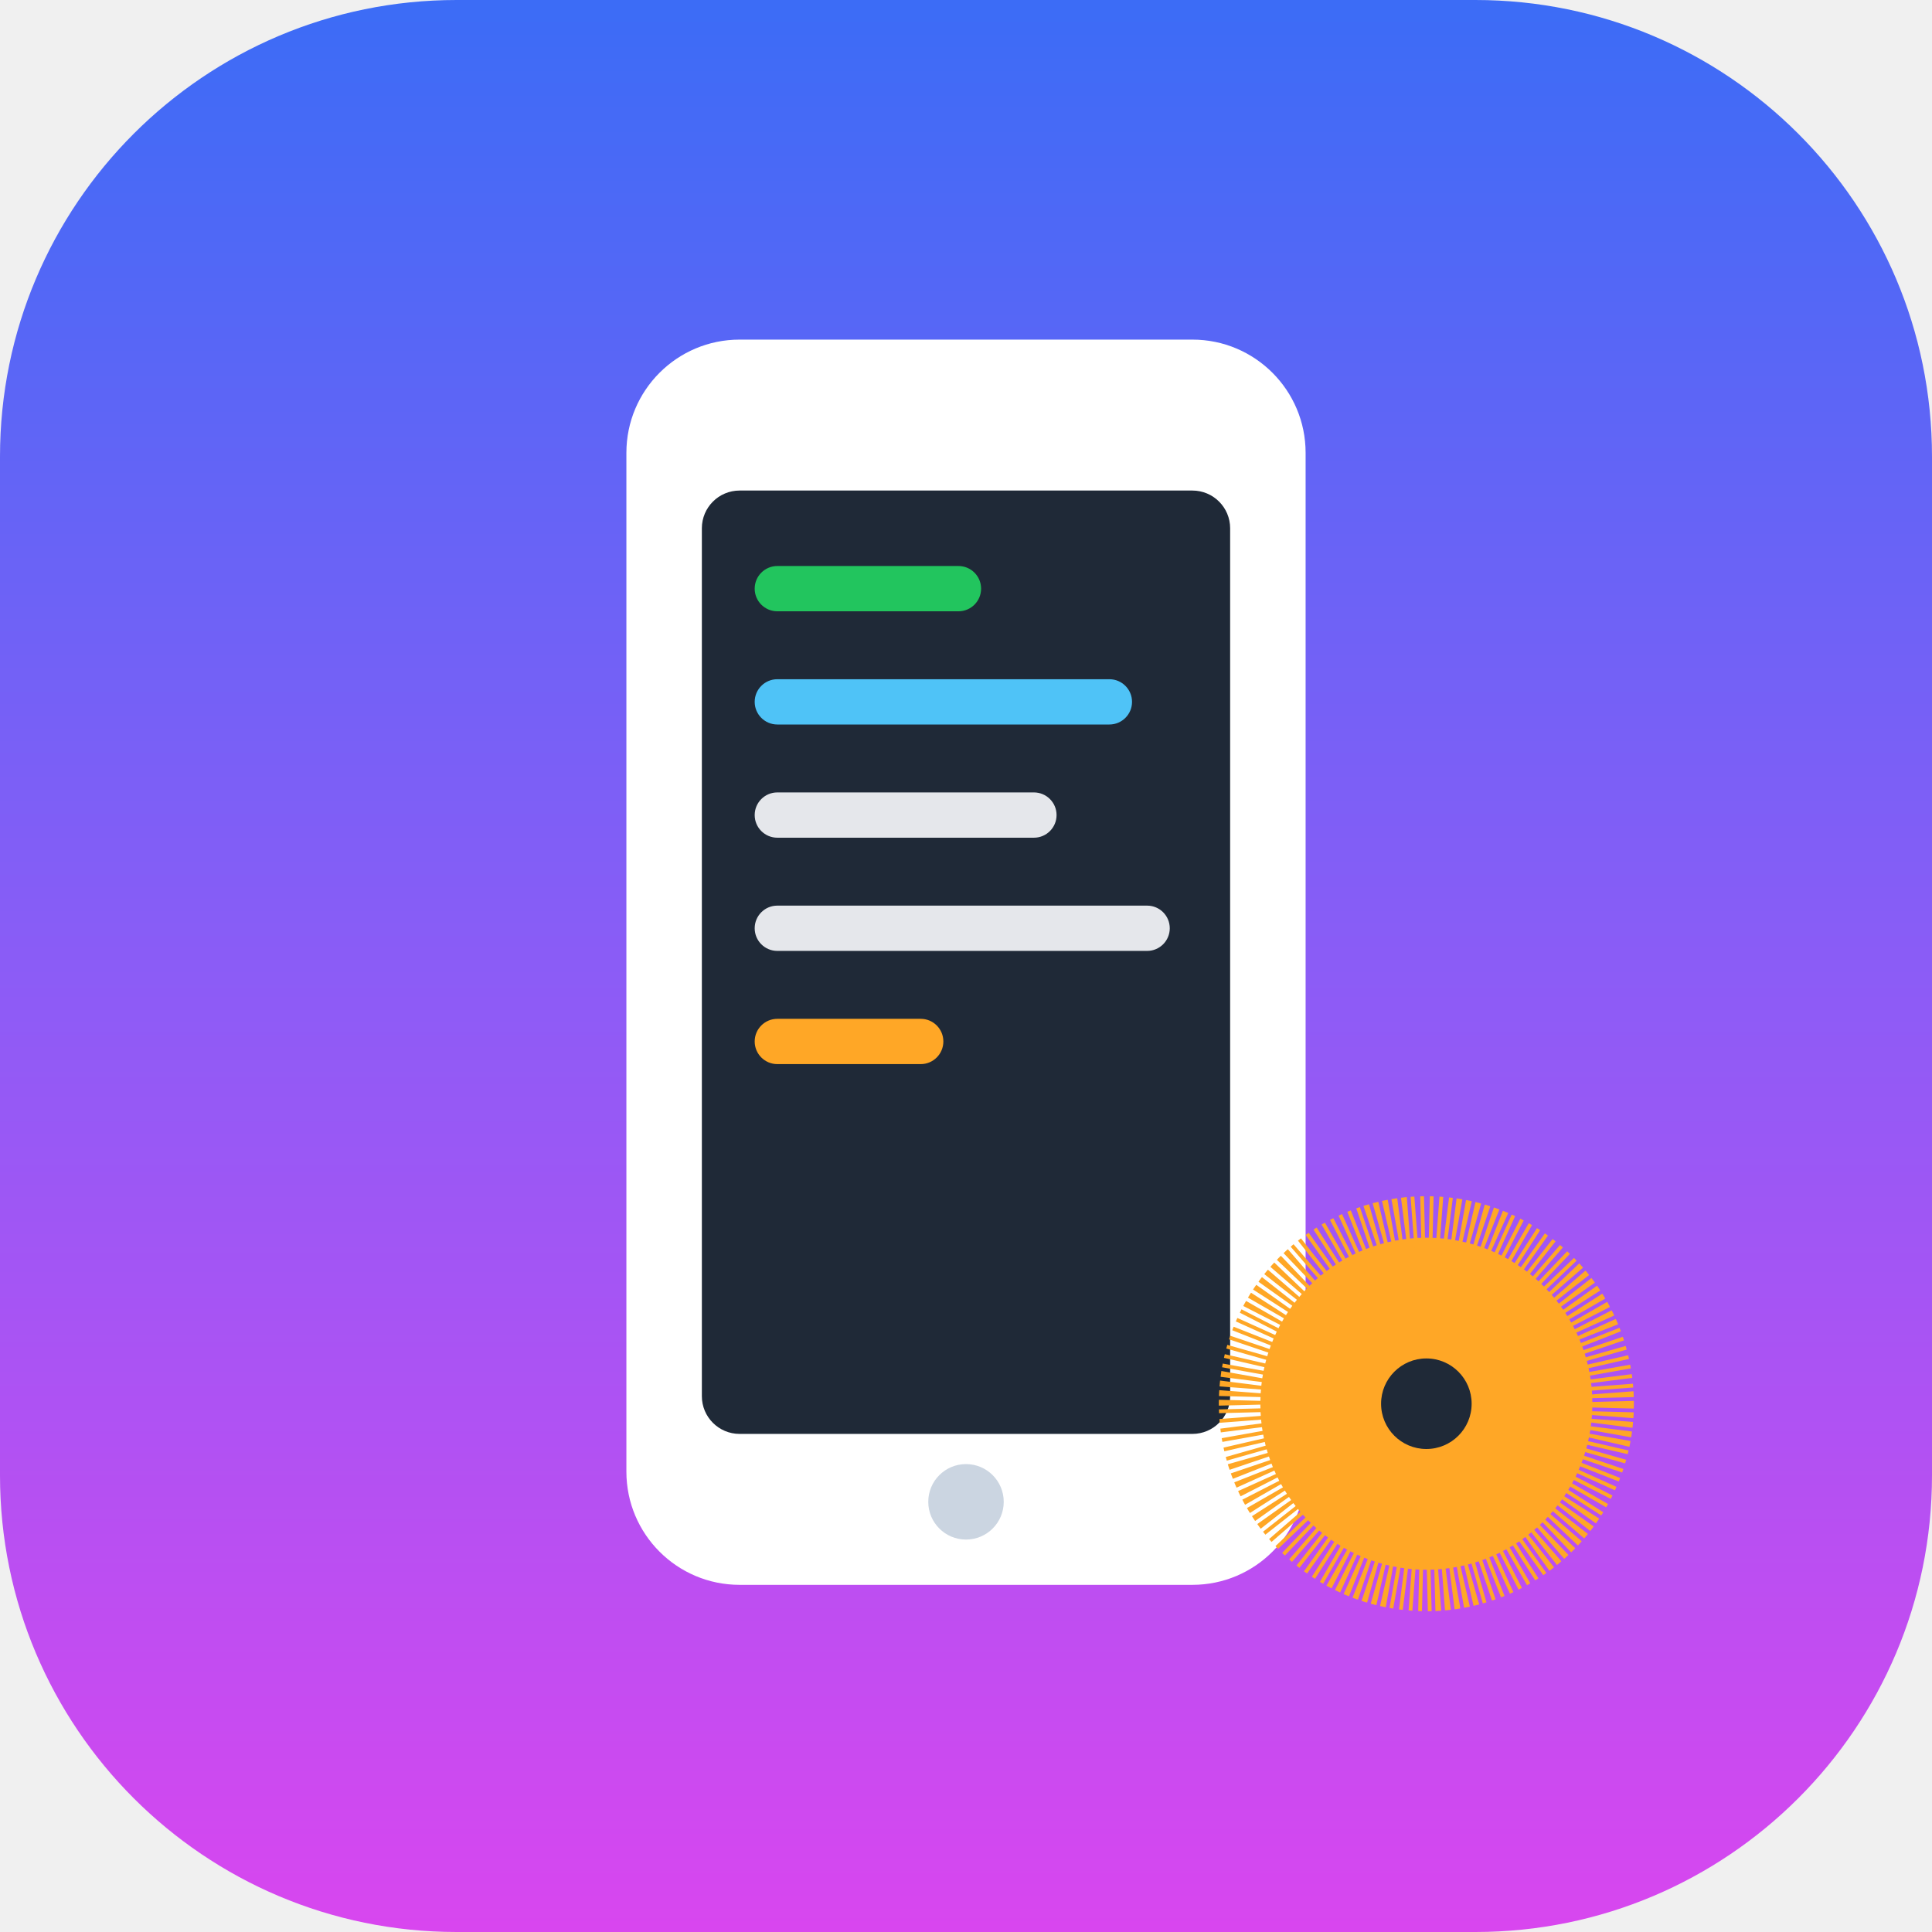
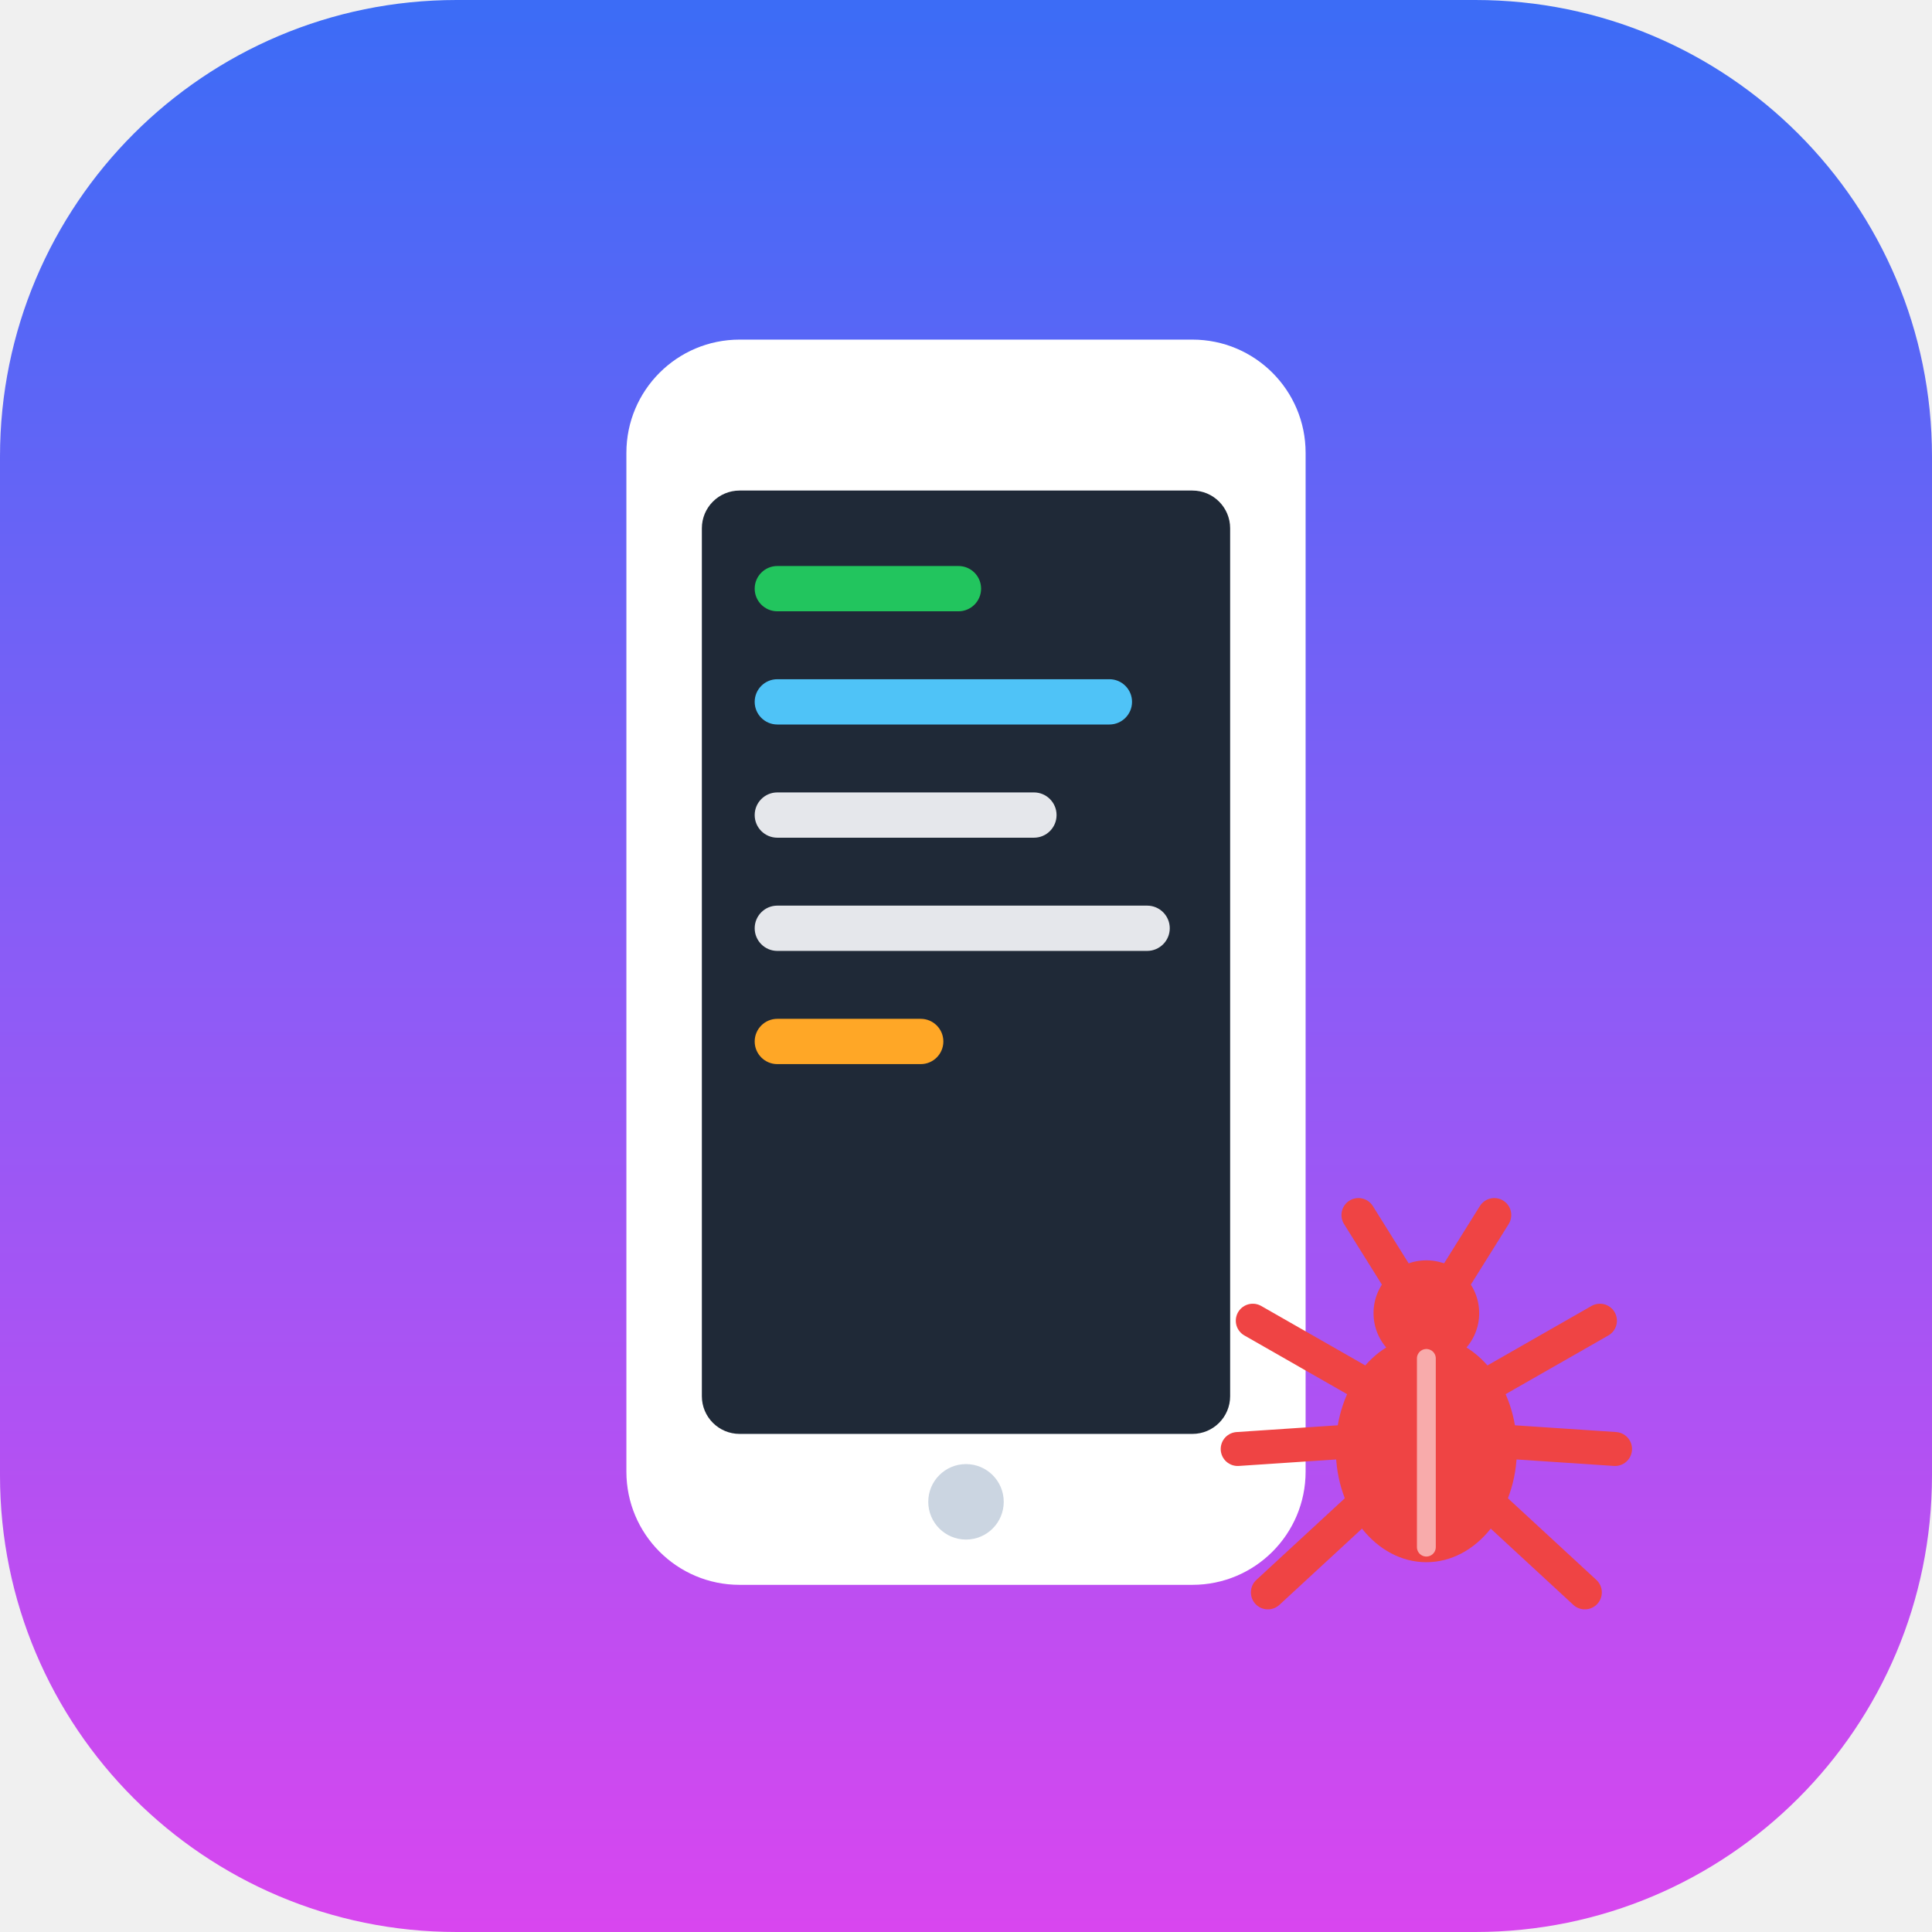
<svg xmlns="http://www.w3.org/2000/svg" viewBox="0 0 512 512">
  <defs>
    <linearGradient id="bg" x1="0" y1="0" x2="0" y2="1">
      <stop offset="0" stop-color="#3B6CF6" />
      <stop offset=".5" stop-color="#8B5CF6" />
      <stop offset="1" stop-color="#D946EF" />
    </linearGradient>
  </defs>
  <rect width="512" height="512" rx="121" fill="url(#bg)" />
  <rect x="166" y="90" width="180" height="330" rx="30" fill="#FFFFFF" />
  <rect x="186" y="130" width="140" height="250" rx="10" fill="#1F2937" />
  <rect x="200" y="150" width="60" height="12" rx="6" fill="#22C55E" />
  <rect x="200" y="180" width="100" height="12" rx="6" fill="#4FC3F7" />
  <rect x="200" y="210" width="80" height="12" rx="6" fill="#E5E7EB" />
  <rect x="200" y="240" width="110" height="12" rx="6" fill="#E5E7EB" />
  <rect x="200" y="270" width="50" height="12" rx="6" fill="#FFA726" />
  <circle cx="256" cy="398" r="10" fill="#CBD5E1" />
-   <circle cx="378" cy="372" r="44" fill="#FFA726" />
-   <circle cx="378" cy="372" r="44" fill="none" stroke="#FFA726" stroke-width="22" pathLength="24" stroke-dasharray="1 1" />
-   <circle cx="378" cy="372" r="12" fill="#1F2937" />
+   <g fill="none" stroke="#EF4444" stroke-width="9" stroke-linecap="round" stroke-linejoin="round">
+     <path d="M360 366L332 350M358 382L328 384M362 398L336 422M396 366L424 350M398 382L428 384M394 398L420 422M370 338L360 322M386 338L396 322" />
+   </g>
+   <ellipse cx="378" cy="384" rx="24" ry="30" fill="#EF4444" />
+   <circle cx="378" cy="348" r="14" fill="#EF4444" />
+   <path d="M378 360V410" stroke="#fff" stroke-opacity=".55" stroke-width="5" stroke-linecap="round" />
</svg>
